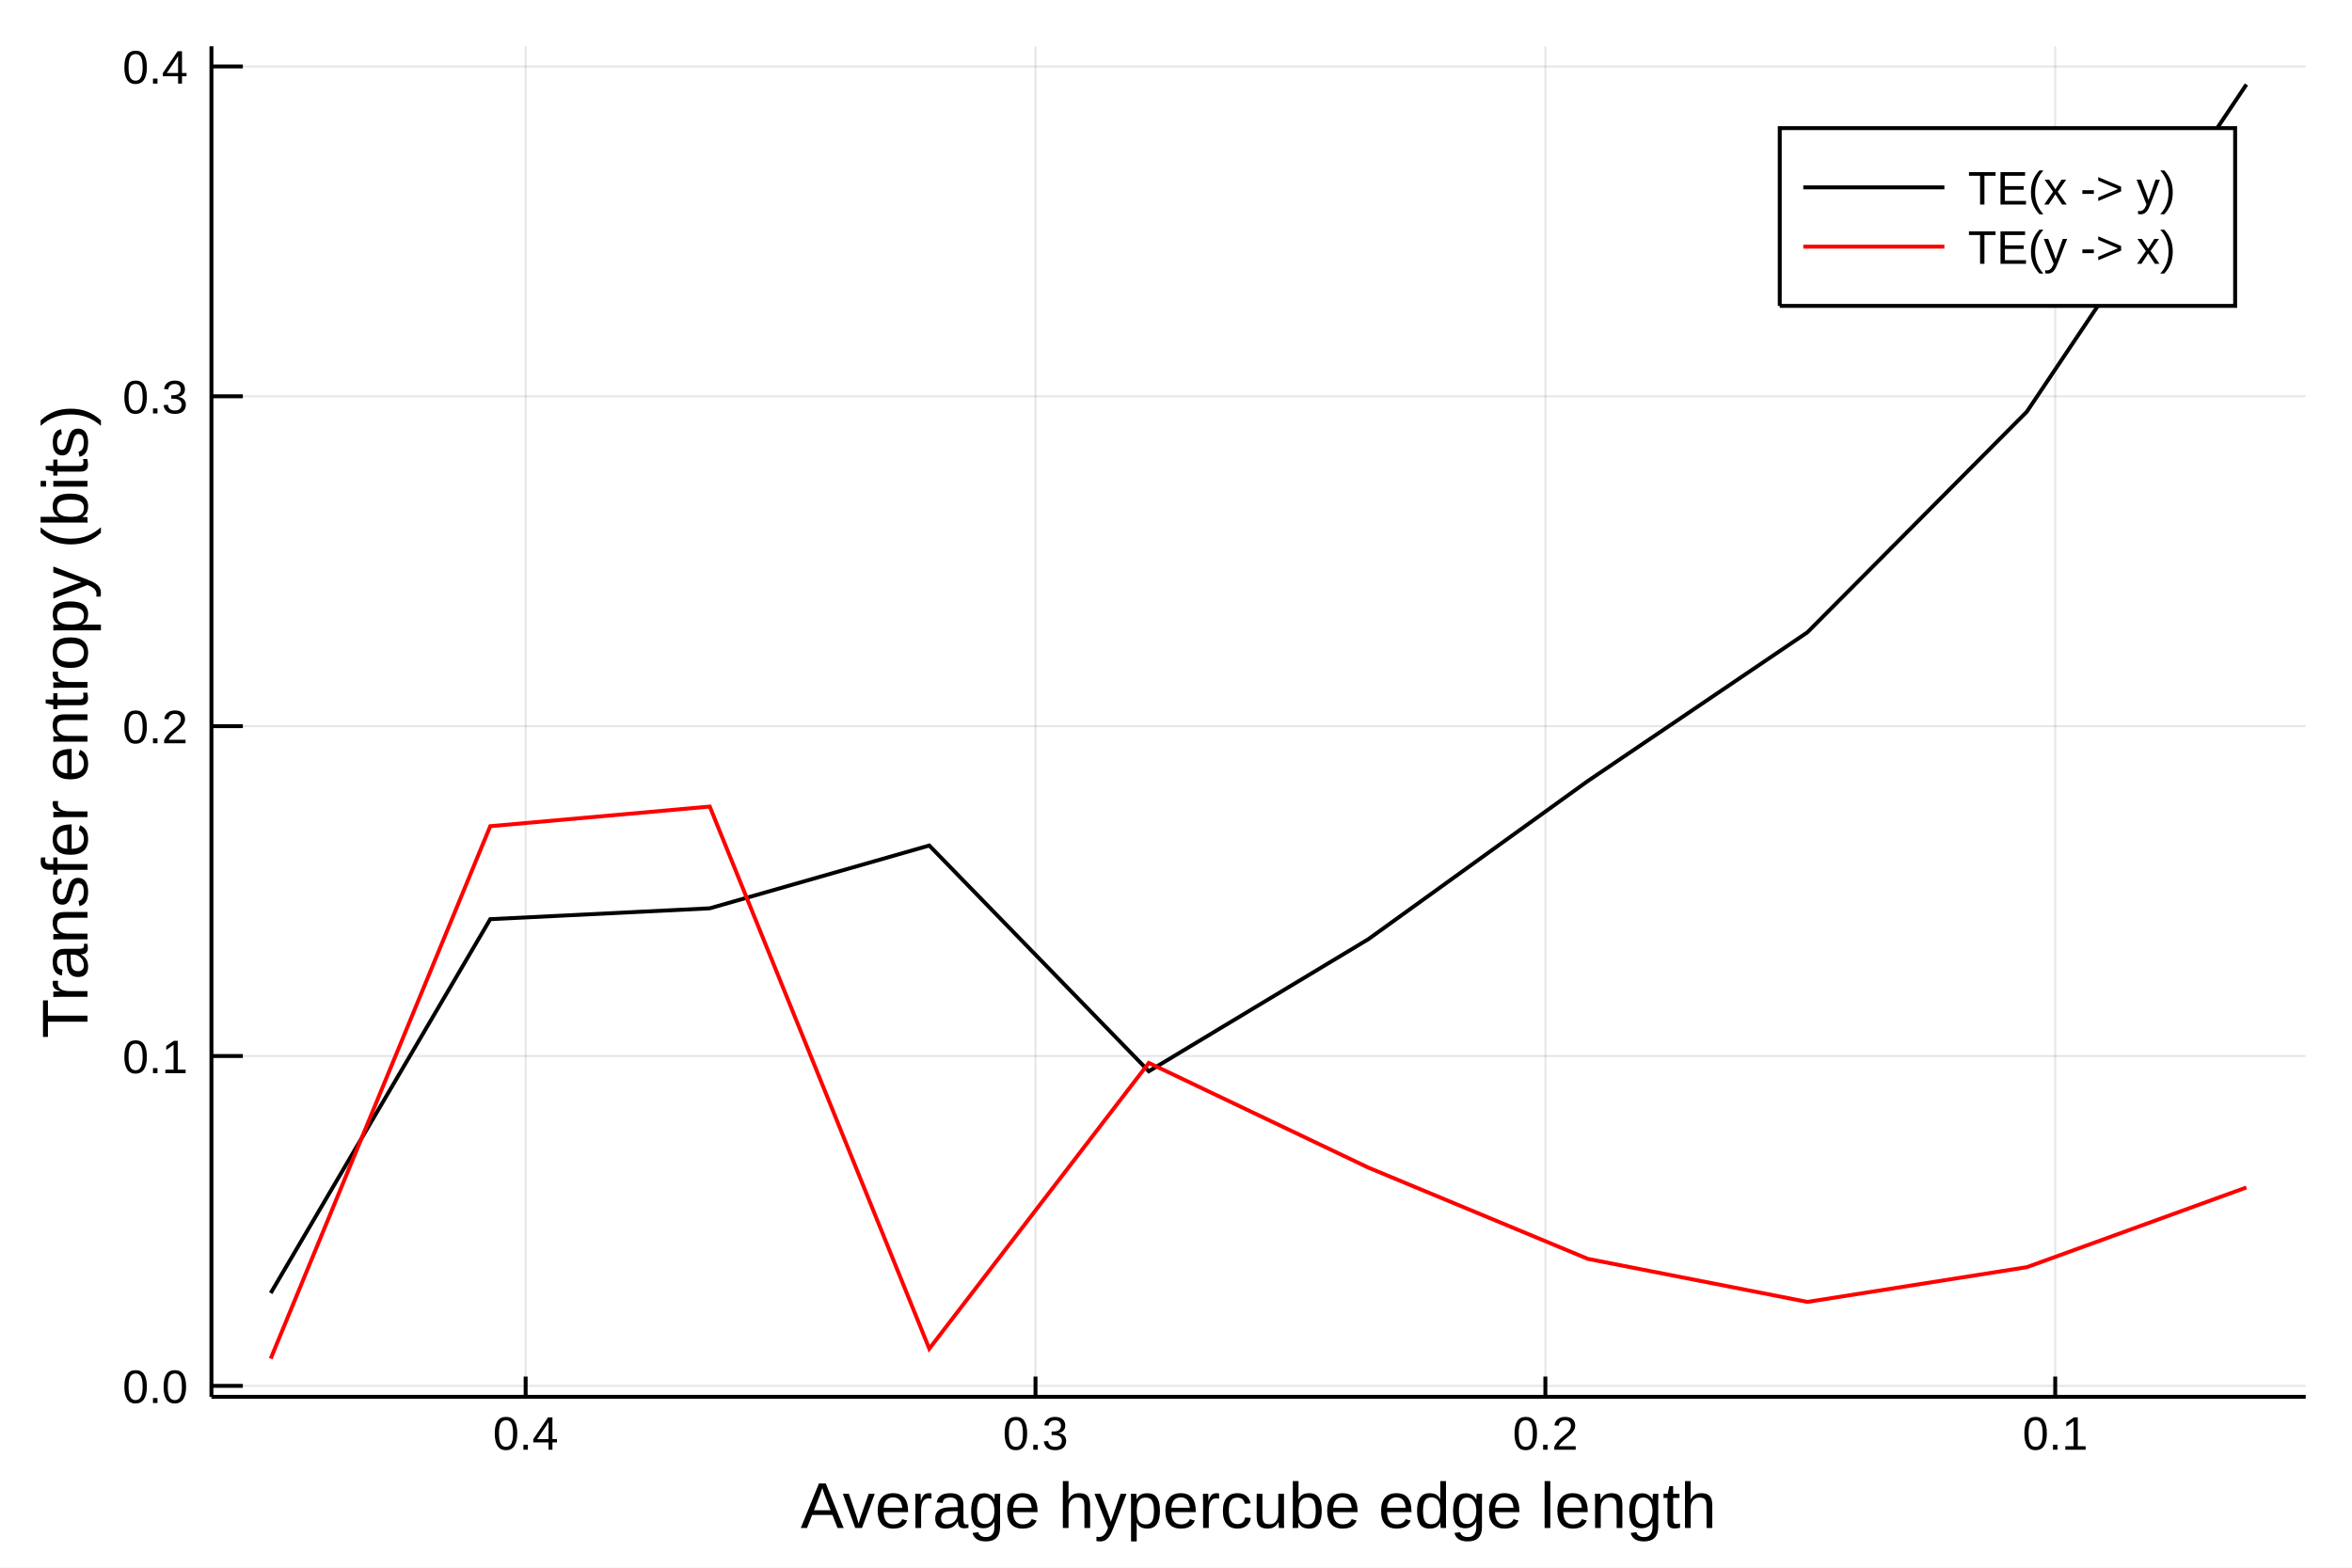
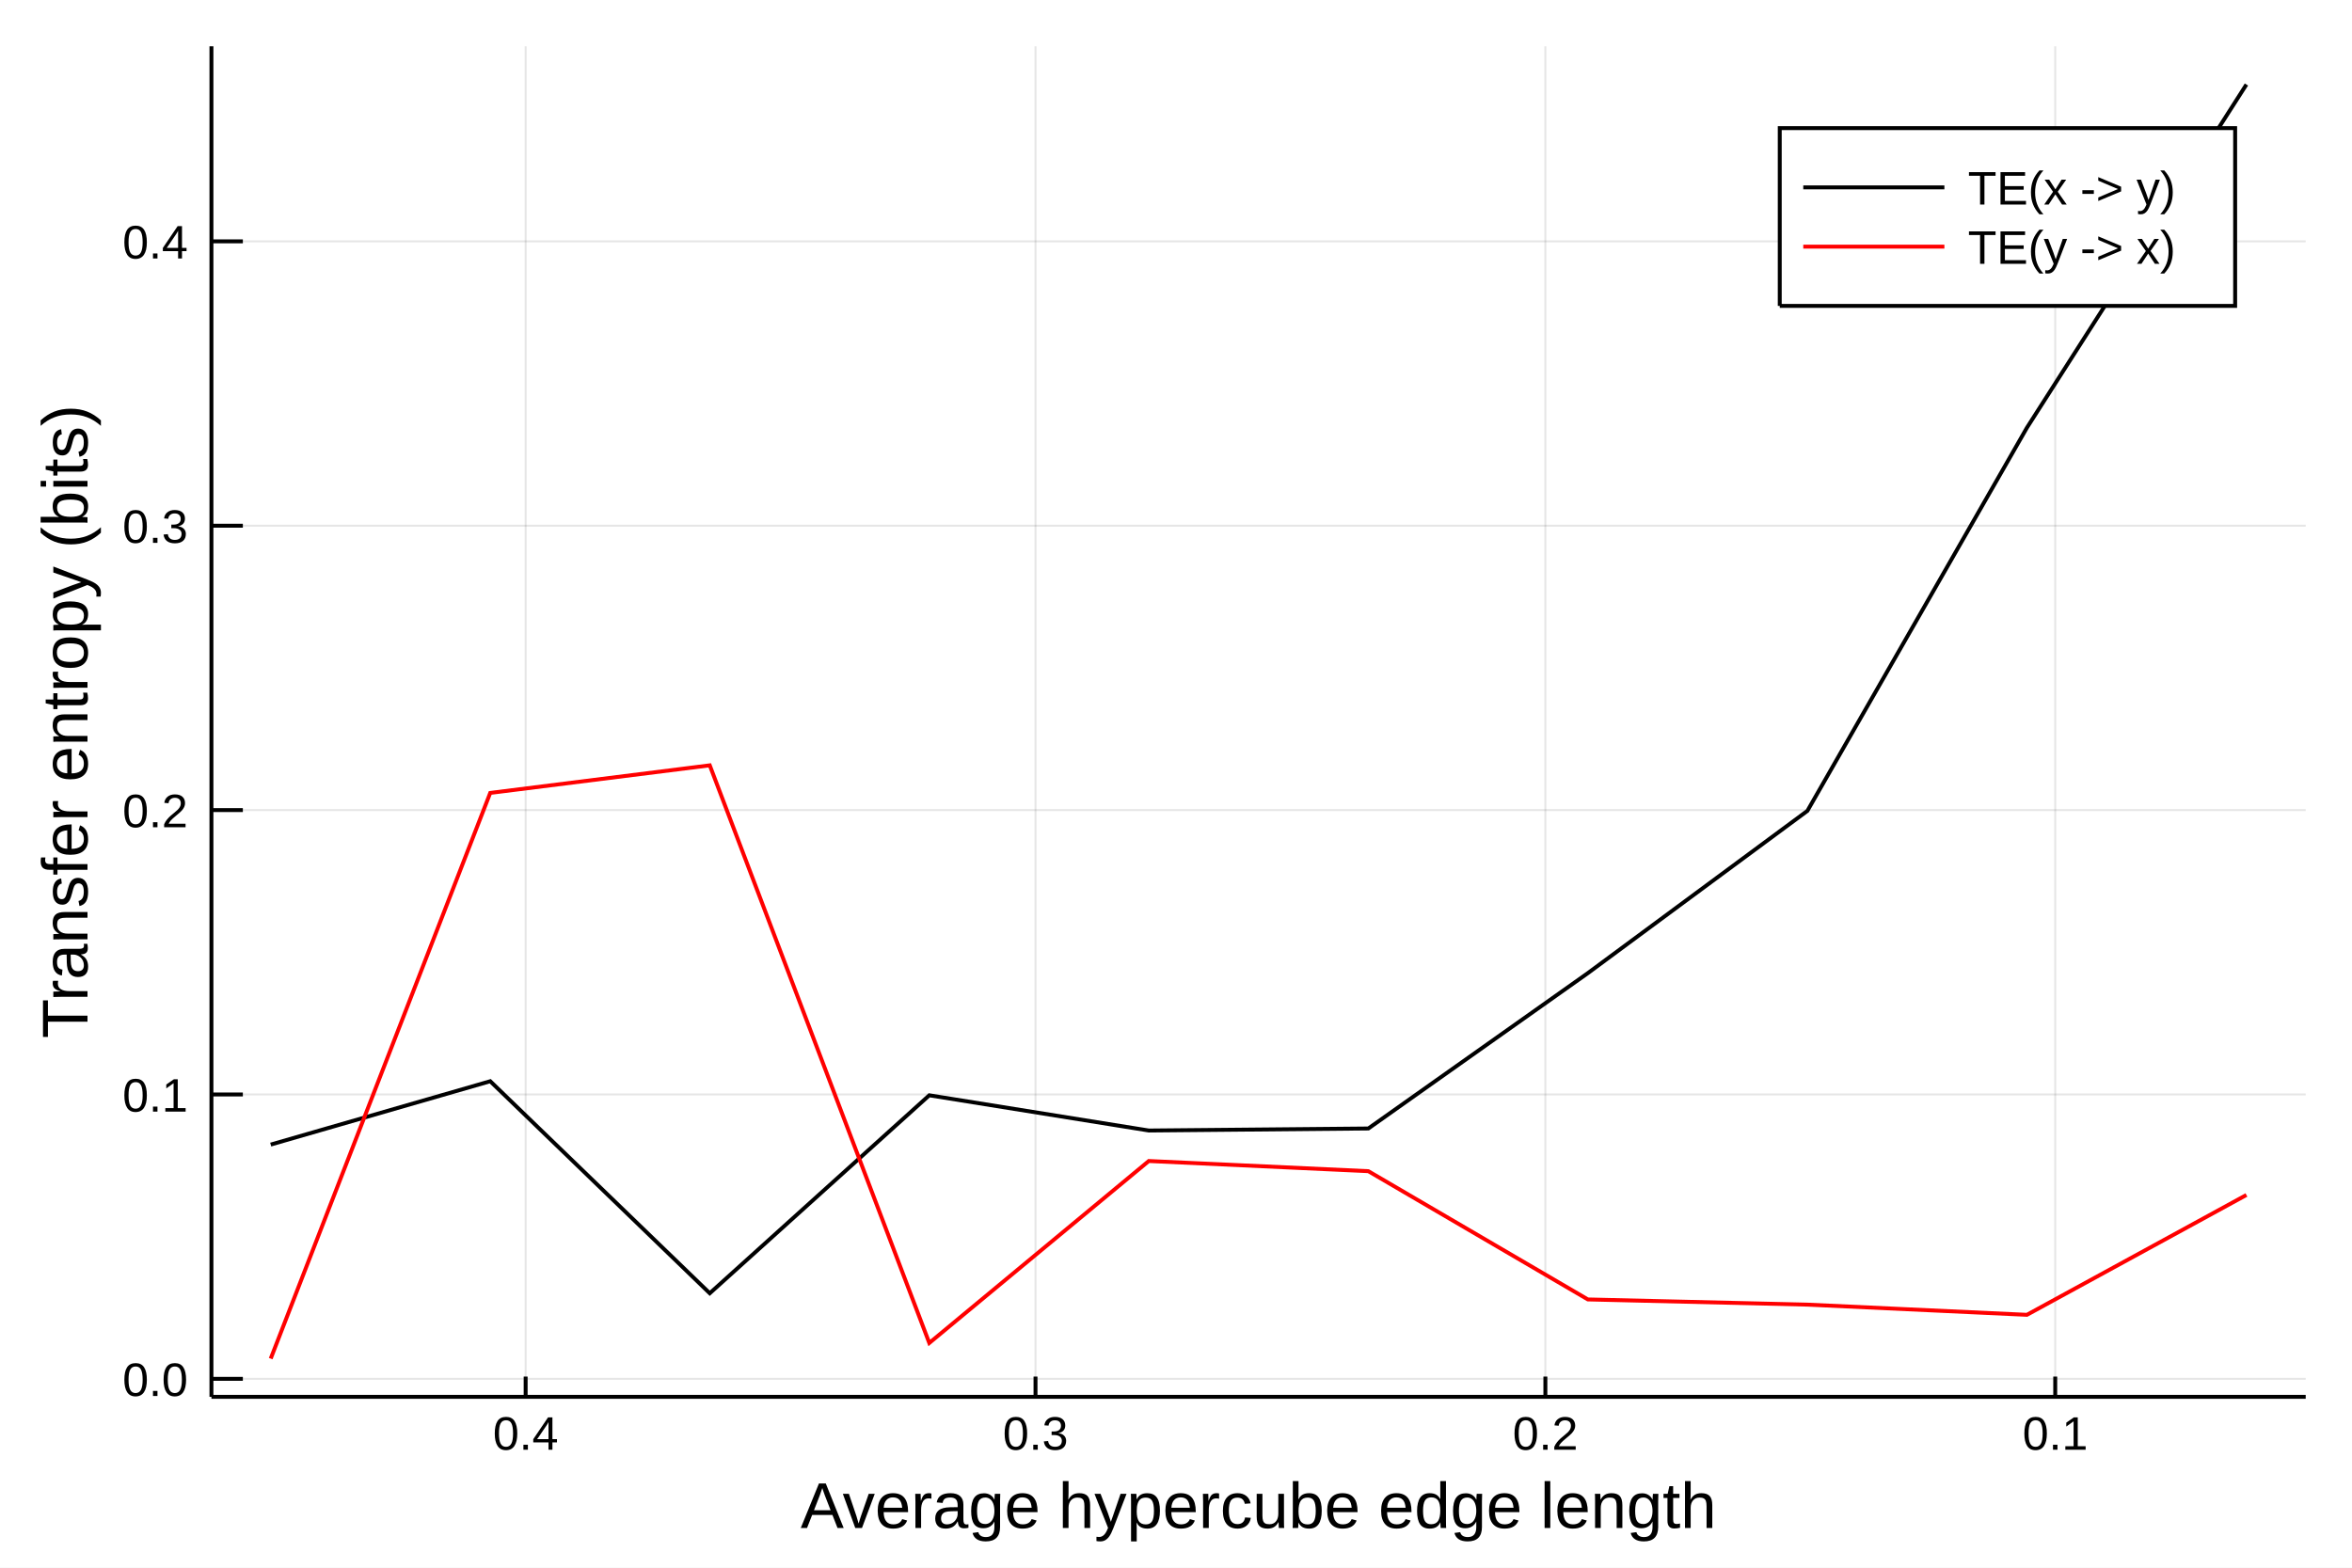
<svg xmlns="http://www.w3.org/2000/svg" width="600" height="400" viewBox="0 0 2400 1600">
  <defs>
-     <clipPath id="clip3200">
+     <clipPath id="clip8100">
      <rect x="0" y="0" width="2400" height="1600" />
    </clipPath>
  </defs>
-   <polygon clip-path="url(#clip3200)" points=" 0,1600 2400,1600 2400,0 0,0    " fill="#ffffff" fill-rule="evenodd" fill-opacity="1" />
+   <polygon clip-path="url(#clip8100)" points=" 0,1600 2400,1600 2400,0 0,0    " fill="#ffffff" fill-rule="evenodd" fill-opacity="1" />
  <defs>
-     <clipPath id="clip3201">
+     <clipPath id="clip8101">
      <rect x="480" y="0" width="1681" height="1600" />
    </clipPath>
  </defs>
-   <polygon clip-path="url(#clip3200)" points=" 215.754,1425.62 2352.76,1425.62 2352.76,47.244 215.754,47.244    " fill="#ffffff" fill-rule="evenodd" fill-opacity="1" />
+   <polygon clip-path="url(#clip8100)" points=" 215.754,1425.62 2352.76,1425.62 2352.76,47.244 215.754,47.244    " fill="#ffffff" fill-rule="evenodd" fill-opacity="1" />
  <defs>
-     <clipPath id="clip3202">
+     <clipPath id="clip8102">
      <rect x="215" y="47" width="2138" height="1379" />
    </clipPath>
  </defs>
-   <polyline clip-path="url(#clip3202)" style="stroke:#000000; stroke-width:2; stroke-opacity:0.1; fill:none" points="   2097.17,1425.62 2097.17,47.244    " />
-   <polyline clip-path="url(#clip3202)" style="stroke:#000000; stroke-width:2; stroke-opacity:0.1; fill:none" points="   1576.91,1425.62 1576.91,47.244    " />
-   <polyline clip-path="url(#clip3202)" style="stroke:#000000; stroke-width:2; stroke-opacity:0.1; fill:none" points="   1056.64,1425.62 1056.64,47.244    " />
-   <polyline clip-path="url(#clip3202)" style="stroke:#000000; stroke-width:2; stroke-opacity:0.1; fill:none" points="   536.369,1425.62 536.369,47.244    " />
-   <polyline clip-path="url(#clip3202)" style="stroke:#000000; stroke-width:2; stroke-opacity:0.1; fill:none" points="   2352.76,1414.43 215.754,1414.43    " />
-   <polyline clip-path="url(#clip3202)" style="stroke:#000000; stroke-width:2; stroke-opacity:0.1; fill:none" points="   2352.76,1077.78 215.754,1077.78    " />
-   <polyline clip-path="url(#clip3202)" style="stroke:#000000; stroke-width:2; stroke-opacity:0.1; fill:none" points="   2352.76,741.119 215.754,741.119    " />
-   <polyline clip-path="url(#clip3202)" style="stroke:#000000; stroke-width:2; stroke-opacity:0.1; fill:none" points="   2352.76,404.462 215.754,404.462    " />
-   <polyline clip-path="url(#clip3202)" style="stroke:#000000; stroke-width:2; stroke-opacity:0.1; fill:none" points="   2352.76,67.806 215.754,67.806    " />
-   <polyline clip-path="url(#clip3200)" style="stroke:#000000; stroke-width:4; stroke-opacity:1; fill:none" points="   2352.76,1425.62 215.754,1425.62    " />
-   <polyline clip-path="url(#clip3200)" style="stroke:#000000; stroke-width:4; stroke-opacity:1; fill:none" points="   215.754,1425.62 215.754,47.244    " />
-   <polyline clip-path="url(#clip3200)" style="stroke:#000000; stroke-width:4; stroke-opacity:1; fill:none" points="   2097.17,1425.62 2097.17,1404.94    " />
-   <polyline clip-path="url(#clip3200)" style="stroke:#000000; stroke-width:4; stroke-opacity:1; fill:none" points="   1576.91,1425.62 1576.91,1404.94    " />
-   <polyline clip-path="url(#clip3200)" style="stroke:#000000; stroke-width:4; stroke-opacity:1; fill:none" points="   1056.64,1425.62 1056.64,1404.94    " />
-   <polyline clip-path="url(#clip3200)" style="stroke:#000000; stroke-width:4; stroke-opacity:1; fill:none" points="   536.369,1425.62 536.369,1404.94    " />
-   <polyline clip-path="url(#clip3200)" style="stroke:#000000; stroke-width:4; stroke-opacity:1; fill:none" points="   215.754,1414.43 247.809,1414.43    " />
-   <polyline clip-path="url(#clip3200)" style="stroke:#000000; stroke-width:4; stroke-opacity:1; fill:none" points="   215.754,1077.78 247.809,1077.78    " />
-   <polyline clip-path="url(#clip3200)" style="stroke:#000000; stroke-width:4; stroke-opacity:1; fill:none" points="   215.754,741.119 247.809,741.119    " />
-   <polyline clip-path="url(#clip3200)" style="stroke:#000000; stroke-width:4; stroke-opacity:1; fill:none" points="   215.754,404.462 247.809,404.462    " />
-   <polyline clip-path="url(#clip3200)" style="stroke:#000000; stroke-width:4; stroke-opacity:1; fill:none" points="   215.754,67.806 247.809,67.806    " />
-   <g clip-path="url(#clip3200)">
+   <polyline clip-path="url(#clip8102)" style="stroke:#000000; stroke-width:2; stroke-opacity:0.1; fill:none" points="   2097.17,1425.62 2097.17,47.244    " />
+   <polyline clip-path="url(#clip8102)" style="stroke:#000000; stroke-width:2; stroke-opacity:0.1; fill:none" points="   1576.91,1425.62 1576.91,47.244    " />
+   <polyline clip-path="url(#clip8102)" style="stroke:#000000; stroke-width:2; stroke-opacity:0.1; fill:none" points="   1056.64,1425.62 1056.64,47.244    " />
+   <polyline clip-path="url(#clip8102)" style="stroke:#000000; stroke-width:2; stroke-opacity:0.1; fill:none" points="   536.369,1425.62 536.369,47.244    " />
+   <polyline clip-path="url(#clip8102)" style="stroke:#000000; stroke-width:2; stroke-opacity:0.1; fill:none" points="   2352.76,1407.25 215.754,1407.25    " />
+   <polyline clip-path="url(#clip8102)" style="stroke:#000000; stroke-width:2; stroke-opacity:0.1; fill:none" points="   2352.76,1117.02 215.754,1117.02    " />
+   <polyline clip-path="url(#clip8102)" style="stroke:#000000; stroke-width:2; stroke-opacity:0.1; fill:none" points="   2352.76,826.783 215.754,826.783    " />
+   <polyline clip-path="url(#clip8102)" style="stroke:#000000; stroke-width:2; stroke-opacity:0.1; fill:none" points="   2352.76,536.55 215.754,536.55    " />
+   <polyline clip-path="url(#clip8102)" style="stroke:#000000; stroke-width:2; stroke-opacity:0.1; fill:none" points="   2352.76,246.316 215.754,246.316    " />
+   <polyline clip-path="url(#clip8100)" style="stroke:#000000; stroke-width:4; stroke-opacity:1; fill:none" points="   2352.76,1425.62 215.754,1425.62    " />
+   <polyline clip-path="url(#clip8100)" style="stroke:#000000; stroke-width:4; stroke-opacity:1; fill:none" points="   215.754,1425.62 215.754,47.244    " />
+   <polyline clip-path="url(#clip8100)" style="stroke:#000000; stroke-width:4; stroke-opacity:1; fill:none" points="   2097.17,1425.62 2097.17,1404.94    " />
+   <polyline clip-path="url(#clip8100)" style="stroke:#000000; stroke-width:4; stroke-opacity:1; fill:none" points="   1576.91,1425.62 1576.91,1404.94    " />
+   <polyline clip-path="url(#clip8100)" style="stroke:#000000; stroke-width:4; stroke-opacity:1; fill:none" points="   1056.64,1425.62 1056.64,1404.94    " />
+   <polyline clip-path="url(#clip8100)" style="stroke:#000000; stroke-width:4; stroke-opacity:1; fill:none" points="   536.369,1425.62 536.369,1404.94    " />
+   <polyline clip-path="url(#clip8100)" style="stroke:#000000; stroke-width:4; stroke-opacity:1; fill:none" points="   215.754,1407.25 247.809,1407.25    " />
+   <polyline clip-path="url(#clip8100)" style="stroke:#000000; stroke-width:4; stroke-opacity:1; fill:none" points="   215.754,1117.02 247.809,1117.02    " />
+   <polyline clip-path="url(#clip8100)" style="stroke:#000000; stroke-width:4; stroke-opacity:1; fill:none" points="   215.754,826.783 247.809,826.783    " />
+   <polyline clip-path="url(#clip8100)" style="stroke:#000000; stroke-width:4; stroke-opacity:1; fill:none" points="   215.754,536.55 247.809,536.55    " />
+   <polyline clip-path="url(#clip8100)" style="stroke:#000000; stroke-width:4; stroke-opacity:1; fill:none" points="   215.754,246.316 247.809,246.316    " />
+   <g clip-path="url(#clip8100)">
    <text style="fill:#000000; fill-opacity:1; font-family:Arial,Helvetica Neue,Helvetica,sans-serif; font-size:48px; text-anchor:middle;" transform="rotate(0, 2097.17, 1479.62)" x="2097.17" y="1479.62">0.1</text>
  </g>
-   <g clip-path="url(#clip3200)">
+   <g clip-path="url(#clip8100)">
    <text style="fill:#000000; fill-opacity:1; font-family:Arial,Helvetica Neue,Helvetica,sans-serif; font-size:48px; text-anchor:middle;" transform="rotate(0, 1576.91, 1479.62)" x="1576.91" y="1479.62">0.2</text>
  </g>
-   <g clip-path="url(#clip3200)">
+   <g clip-path="url(#clip8100)">
    <text style="fill:#000000; fill-opacity:1; font-family:Arial,Helvetica Neue,Helvetica,sans-serif; font-size:48px; text-anchor:middle;" transform="rotate(0, 1056.64, 1479.62)" x="1056.64" y="1479.62">0.3</text>
  </g>
-   <g clip-path="url(#clip3200)">
+   <g clip-path="url(#clip8100)">
    <text style="fill:#000000; fill-opacity:1; font-family:Arial,Helvetica Neue,Helvetica,sans-serif; font-size:48px; text-anchor:middle;" transform="rotate(0, 536.369, 1479.62)" x="536.369" y="1479.62">0.4</text>
  </g>
-   <g clip-path="url(#clip3200)">
-     <text style="fill:#000000; fill-opacity:1; font-family:Arial,Helvetica Neue,Helvetica,sans-serif; font-size:48px; text-anchor:end;" transform="rotate(0, 191.754, 1431.93)" x="191.754" y="1431.93">0.0</text>
+   <g clip-path="url(#clip8100)">
+     <text style="fill:#000000; fill-opacity:1; font-family:Arial,Helvetica Neue,Helvetica,sans-serif; font-size:48px; text-anchor:end;" transform="rotate(0, 191.754, 1424.75)" x="191.754" y="1424.75">0.0</text>
  </g>
-   <g clip-path="url(#clip3200)">
-     <text style="fill:#000000; fill-opacity:1; font-family:Arial,Helvetica Neue,Helvetica,sans-serif; font-size:48px; text-anchor:end;" transform="rotate(0, 191.754, 1095.28)" x="191.754" y="1095.28">0.1</text>
+   <g clip-path="url(#clip8100)">
+     <text style="fill:#000000; fill-opacity:1; font-family:Arial,Helvetica Neue,Helvetica,sans-serif; font-size:48px; text-anchor:end;" transform="rotate(0, 191.754, 1134.52)" x="191.754" y="1134.52">0.1</text>
  </g>
-   <g clip-path="url(#clip3200)">
-     <text style="fill:#000000; fill-opacity:1; font-family:Arial,Helvetica Neue,Helvetica,sans-serif; font-size:48px; text-anchor:end;" transform="rotate(0, 191.754, 758.619)" x="191.754" y="758.619">0.2</text>
+   <g clip-path="url(#clip8100)">
+     <text style="fill:#000000; fill-opacity:1; font-family:Arial,Helvetica Neue,Helvetica,sans-serif; font-size:48px; text-anchor:end;" transform="rotate(0, 191.754, 844.283)" x="191.754" y="844.283">0.2</text>
  </g>
-   <g clip-path="url(#clip3200)">
-     <text style="fill:#000000; fill-opacity:1; font-family:Arial,Helvetica Neue,Helvetica,sans-serif; font-size:48px; text-anchor:end;" transform="rotate(0, 191.754, 421.962)" x="191.754" y="421.962">0.3</text>
+   <g clip-path="url(#clip8100)">
+     <text style="fill:#000000; fill-opacity:1; font-family:Arial,Helvetica Neue,Helvetica,sans-serif; font-size:48px; text-anchor:end;" transform="rotate(0, 191.754, 554.05)" x="191.754" y="554.05">0.3</text>
  </g>
-   <g clip-path="url(#clip3200)">
-     <text style="fill:#000000; fill-opacity:1; font-family:Arial,Helvetica Neue,Helvetica,sans-serif; font-size:48px; text-anchor:end;" transform="rotate(0, 191.754, 85.3058)" x="191.754" y="85.306">0.4</text>
+   <g clip-path="url(#clip8100)">
+     <text style="fill:#000000; fill-opacity:1; font-family:Arial,Helvetica Neue,Helvetica,sans-serif; font-size:48px; text-anchor:end;" transform="rotate(0, 191.754, 263.816)" x="191.754" y="263.816">0.4</text>
  </g>
-   <g clip-path="url(#clip3200)">
+   <g clip-path="url(#clip8100)">
    <text style="fill:#000000; fill-opacity:1; font-family:Arial,Helvetica Neue,Helvetica,sans-serif; font-size:66px; text-anchor:middle;" transform="rotate(0, 1284.25, 1559.48)" x="1284.25" y="1559.48">Average hypercube edge length</text>
  </g>
-   <g clip-path="url(#clip3200)">
+   <g clip-path="url(#clip8100)">
    <text style="fill:#000000; fill-opacity:1; font-family:Arial,Helvetica Neue,Helvetica,sans-serif; font-size:66px; text-anchor:middle;" transform="rotate(-90, 89.2861, 736.431)" x="89.286" y="736.431">Transfer entropy (bits)</text>
  </g>
-   <polyline clip-path="url(#clip3202)" style="stroke:#000000; stroke-width:4; stroke-opacity:1; fill:none" points="   2292.27,86.255 2068.27,420.102 1844.27,645.366 1620.26,797.083 1396.26,958.544 1172.25,1093.34 948.248,862.951 724.244,927.036 500.24,938.124 276.235,1319.74       " />
-   <polyline clip-path="url(#clip3202)" style="stroke:#ff0000; stroke-width:4; stroke-opacity:1; fill:none" points="   2292.27,1211.93 2068.27,1293.27 1844.27,1328.75 1620.26,1284.83 1396.26,1191.67 1172.25,1084.82 948.248,1376.53 724.244,823.18 500.24,843.227 276.235,1386.61       " />
-   <polygon clip-path="url(#clip3200)" points=" 1816.07,312.204 2280.76,312.204 2280.76,130.764 1816.07,130.764    " fill="#ffffff" fill-rule="evenodd" fill-opacity="1" />
-   <polyline clip-path="url(#clip3200)" style="stroke:#000000; stroke-width:4; stroke-opacity:1; fill:none" points="   1816.07,312.204 2280.76,312.204 2280.76,130.764 1816.07,130.764 1816.07,312.204    " />
-   <polyline clip-path="url(#clip3200)" style="stroke:#000000; stroke-width:4; stroke-opacity:1; fill:none" points="   1840.07,191.244 1984.07,191.244    " />
-   <g clip-path="url(#clip3200)">
+   <polyline clip-path="url(#clip8102)" style="stroke:#000000; stroke-width:4; stroke-opacity:1; fill:none" points="   2292.27,86.255 2068.27,436.56 1844.27,827.578 1620.26,993.176 1396.26,1151.75 1172.25,1153.82 948.248,1117.87 724.244,1319.92 500.24,1103.51 276.235,1168.18       " />
+   <polyline clip-path="url(#clip8102)" style="stroke:#ff0000; stroke-width:4; stroke-opacity:1; fill:none" points="   2292.27,1219.6 2068.27,1341.92 1844.27,1331.52 1620.26,1326.22 1396.26,1195.32 1172.25,1184.94 948.248,1370.65 724.244,781.112 500.24,809.254 276.235,1386.61       " />
+   <polygon clip-path="url(#clip8100)" points=" 1816.07,312.204 2280.76,312.204 2280.76,130.764 1816.07,130.764    " fill="#ffffff" fill-rule="evenodd" fill-opacity="1" />
+   <polyline clip-path="url(#clip8100)" style="stroke:#000000; stroke-width:4; stroke-opacity:1; fill:none" points="   1816.07,312.204 2280.76,312.204 2280.76,130.764 1816.07,130.764 1816.07,312.204    " />
+   <polyline clip-path="url(#clip8100)" style="stroke:#000000; stroke-width:4; stroke-opacity:1; fill:none" points="   1840.07,191.244 1984.07,191.244    " />
+   <g clip-path="url(#clip8100)">
    <text style="fill:#000000; fill-opacity:1; font-family:Arial,Helvetica Neue,Helvetica,sans-serif; font-size:48px; text-anchor:start;" transform="rotate(0, 2008.07, 208.744)" x="2008.07" y="208.744">TE(x -&gt; y)</text>
  </g>
-   <polyline clip-path="url(#clip3200)" style="stroke:#ff0000; stroke-width:4; stroke-opacity:1; fill:none" points="   1840.07,251.724 1984.07,251.724    " />
-   <g clip-path="url(#clip3200)">
+   <polyline clip-path="url(#clip8100)" style="stroke:#ff0000; stroke-width:4; stroke-opacity:1; fill:none" points="   1840.07,251.724 1984.07,251.724    " />
+   <g clip-path="url(#clip8100)">
    <text style="fill:#000000; fill-opacity:1; font-family:Arial,Helvetica Neue,Helvetica,sans-serif; font-size:48px; text-anchor:start;" transform="rotate(0, 2008.07, 269.224)" x="2008.07" y="269.224">TE(y -&gt; x)</text>
  </g>
</svg>
